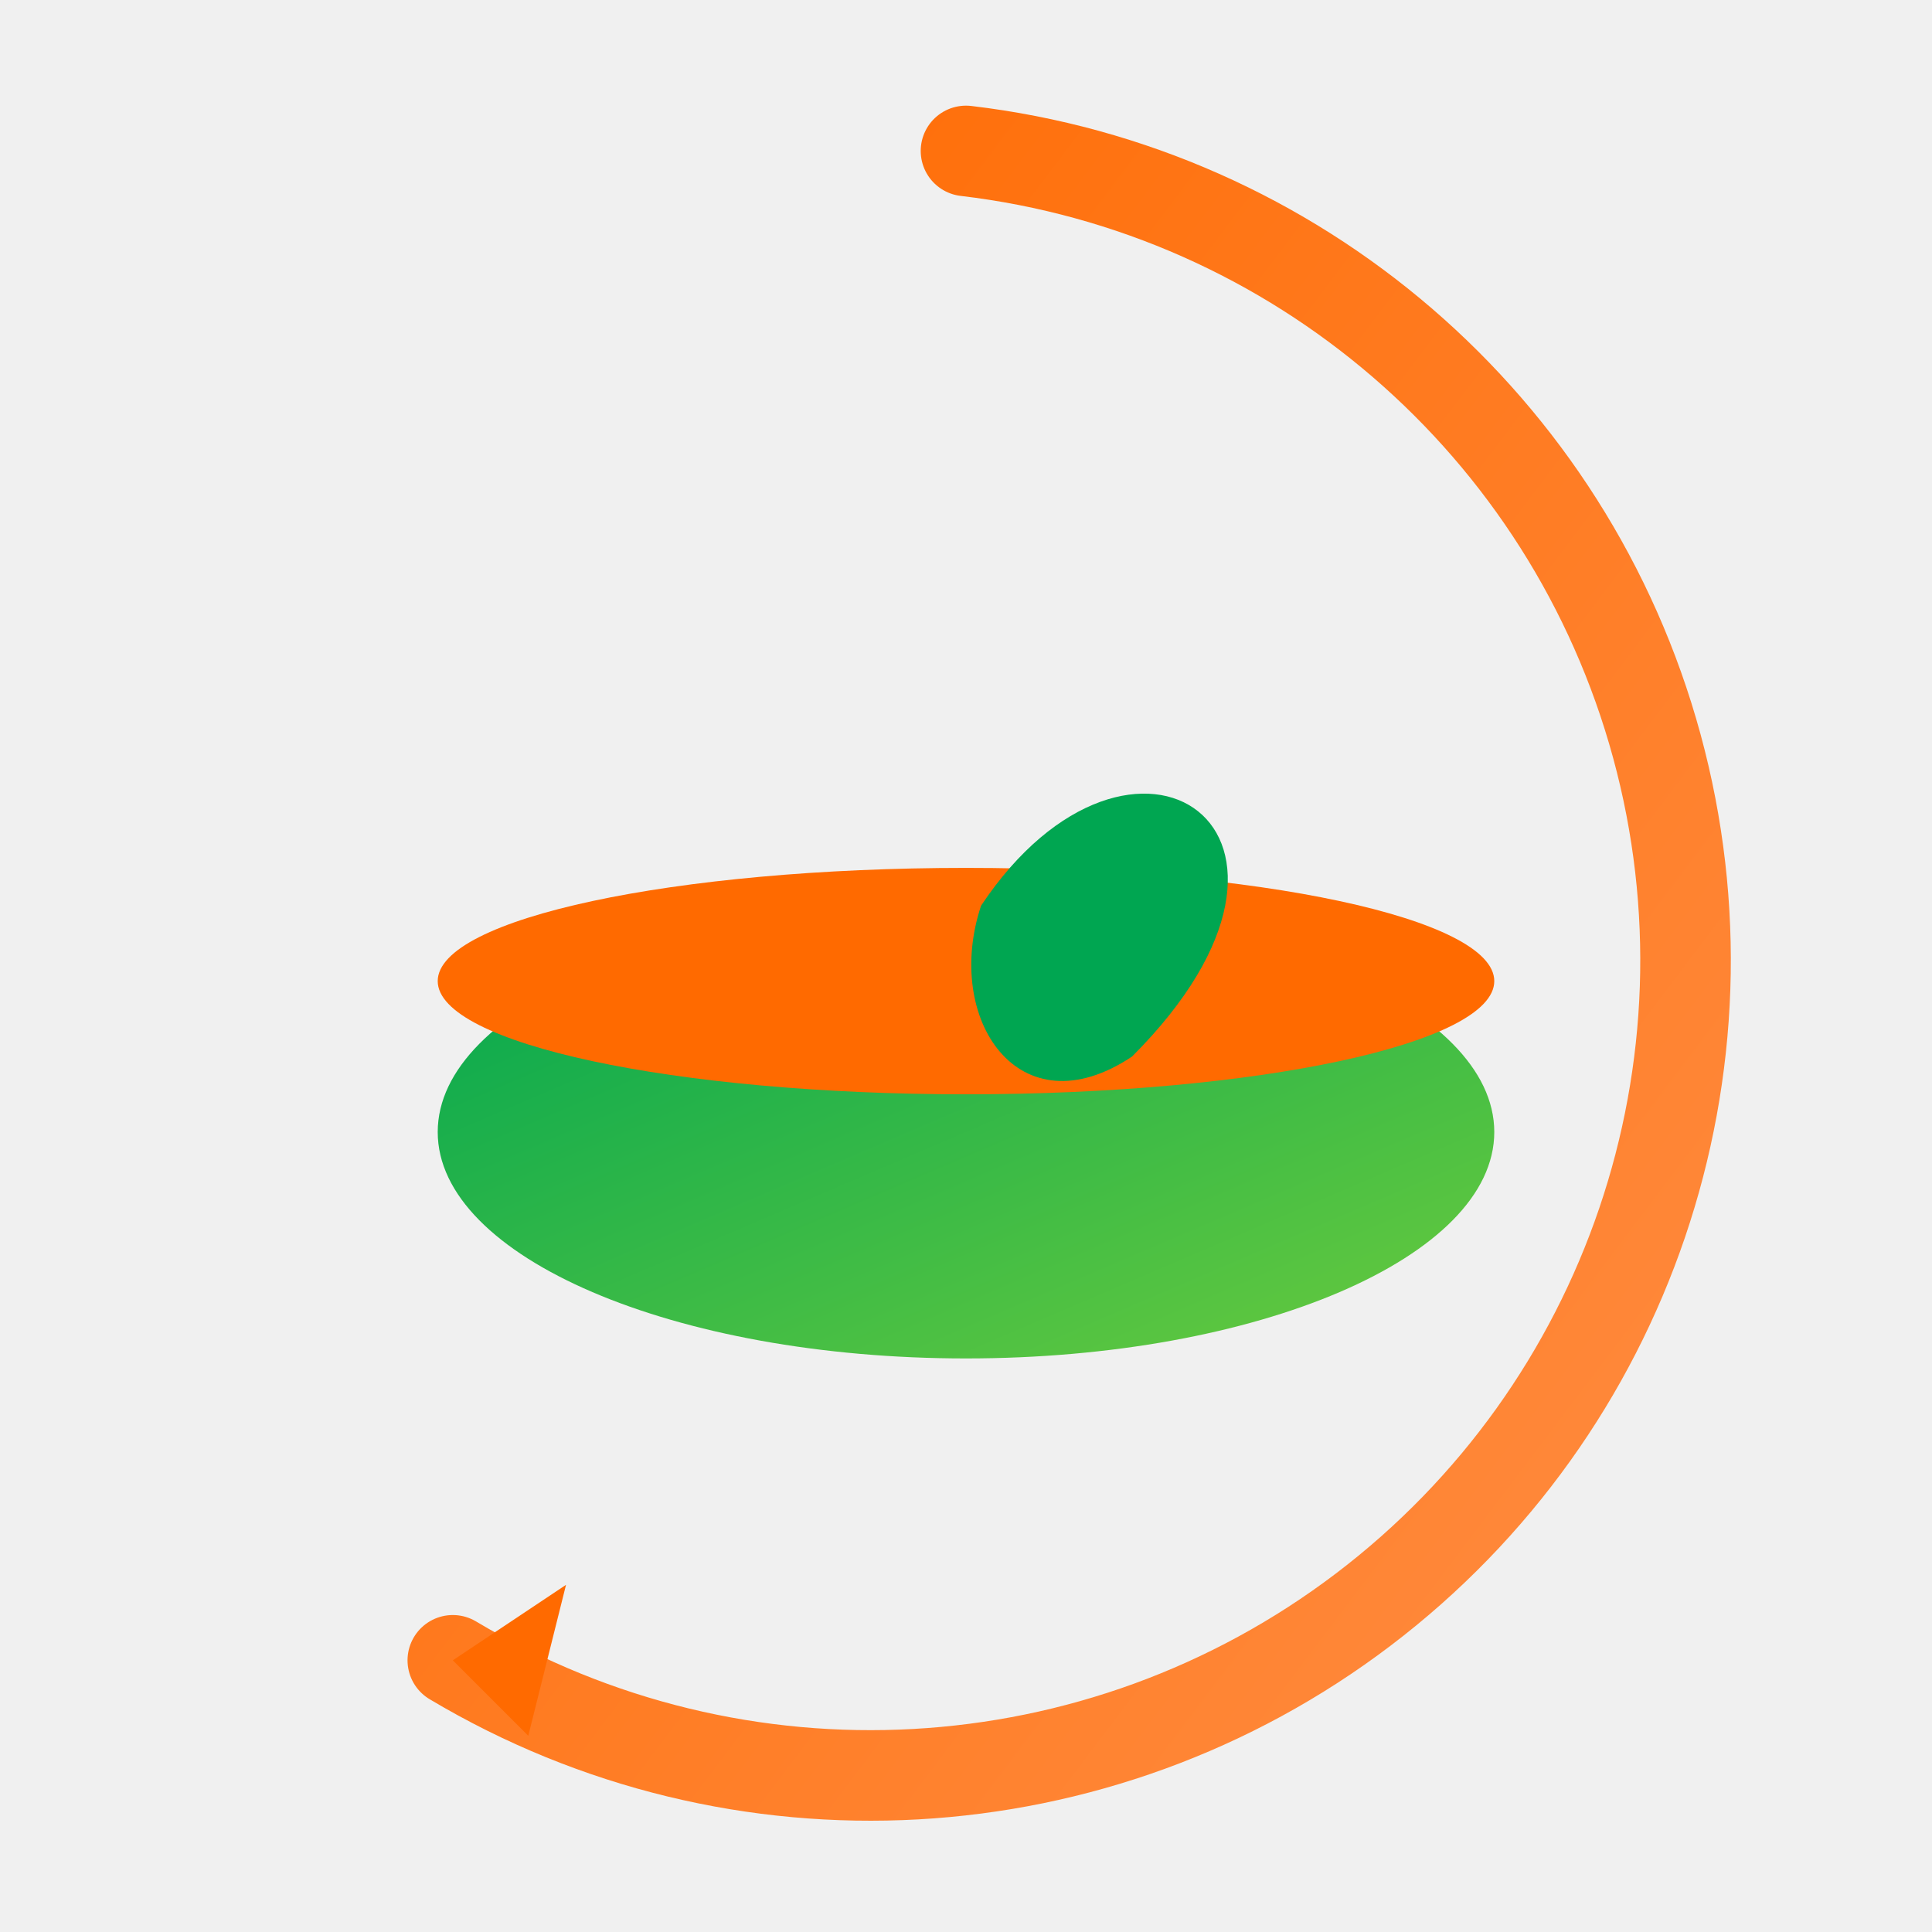
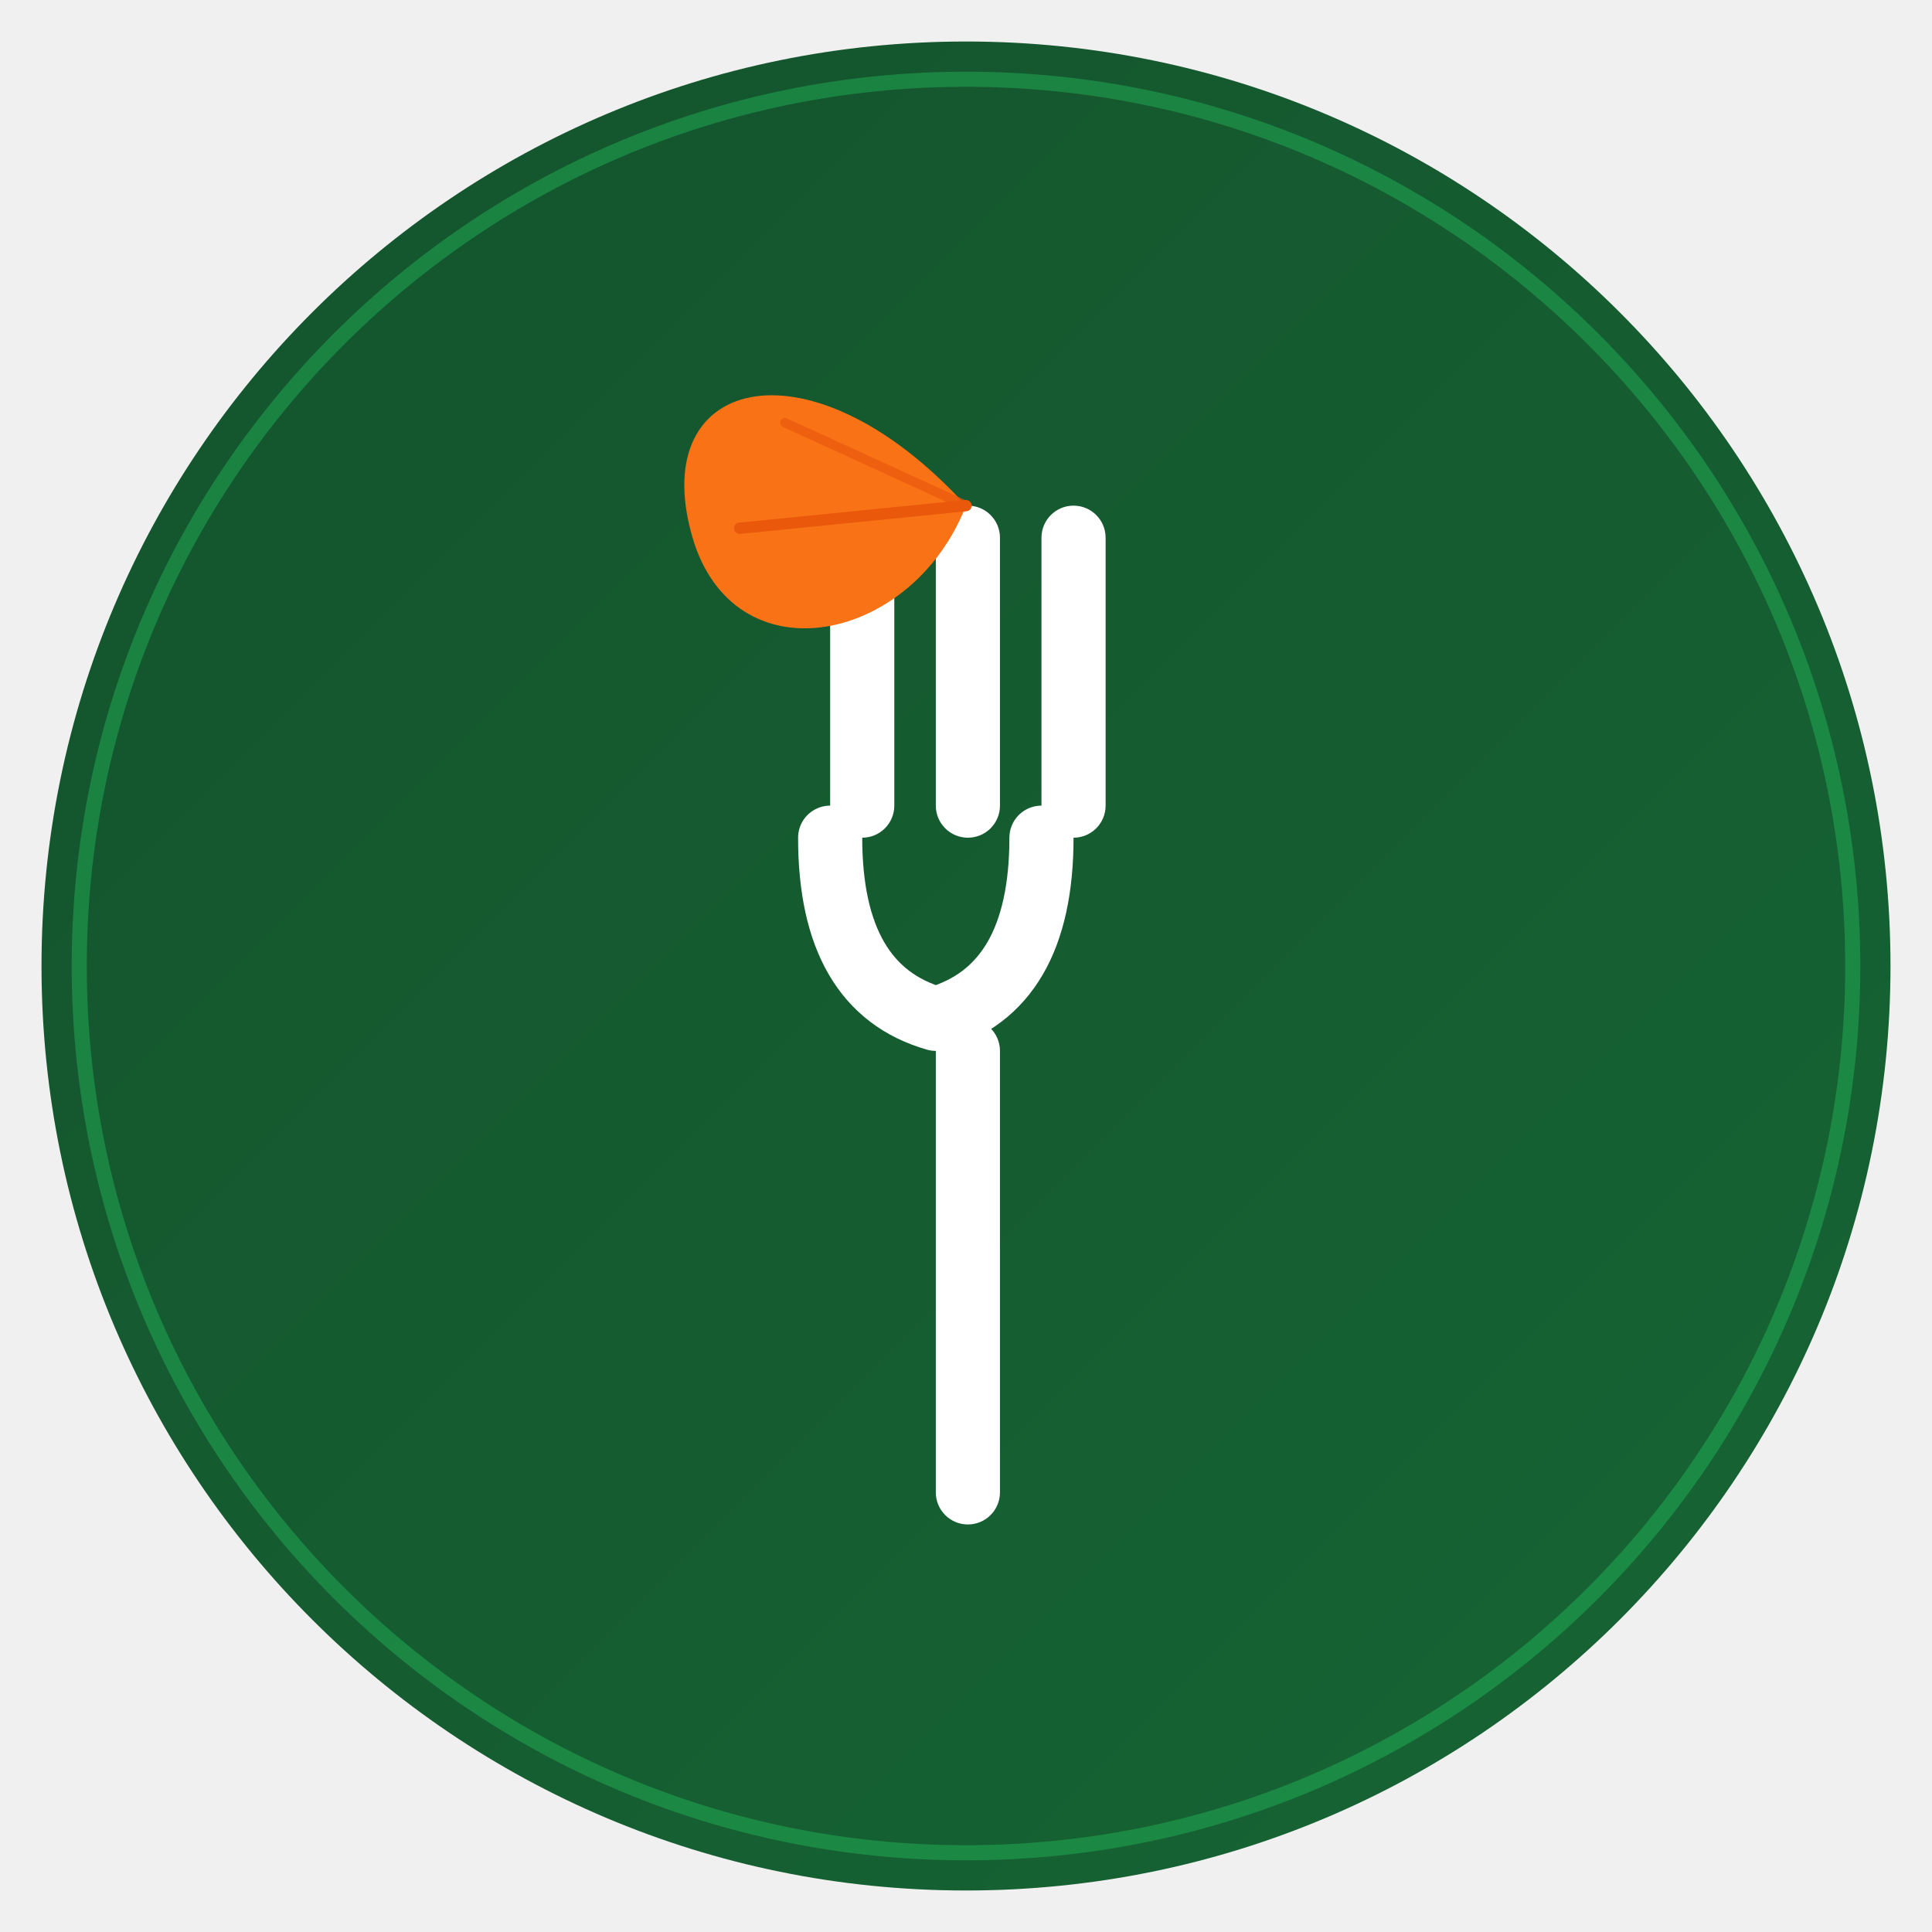
<svg xmlns="http://www.w3.org/2000/svg" width="512" height="512" viewBox="0 0 512 512">
  <defs>
-     <linearGradient id="gradGreen" x1="0%" y1="0%" x2="100%" y2="100%">
-       <stop offset="0%" stop-color="#00A651" />
-       <stop offset="100%" stop-color="#6BCB3D" />
-     </linearGradient>
-     <linearGradient id="gradOrange" x1="0%" y1="0%" x2="100%" y2="100%">
-       <stop offset="0%" stop-color="#FF6A00" />
-       <stop offset="100%" stop-color="#FF8C42" />
+     <linearGradient id="bg" x1="0%" y1="0%" x2="100%" y2="100%">
+       <stop offset="0%" stop-color="#14532d" />
+       <stop offset="100%" stop-color="#166534" />
    </linearGradient>
  </defs>
-   <path d="M256 40 A216 216 0 1 1 120 440" fill="none" stroke="url(#gradOrange)" stroke-width="24" stroke-linecap="round" />
-   <polygon points="120,440 150,420 140,460" fill="#FF6A00" />
-   <ellipse cx="256" cy="300" rx="140" ry="60" fill="url(#gradGreen)" />
-   <ellipse cx="256" cy="260" rx="140" ry="30" fill="#FF6A00" />
-   <path d="M260 240 C300 180, 360 220, 300 280 C270 300, 250 270, 260 240 Z" fill="#00A651" />
+   <circle cx="256" cy="256" r="245" fill="url(#bg)" />
+   <circle cx="256" cy="256" r="235" fill="none" stroke="#22c55e" stroke-width="4" opacity="0.4" />
+   <rect x="220" y="134" width="17" height="88" rx="8.5" fill="white" />
+   <rect x="248" y="134" width="17" height="88" rx="8.5" fill="white" />
+   <rect x="276" y="134" width="17" height="88" rx="8.5" fill="white" />
+   <path d="M220 222 Q220 262 248 270 Q276 262 276 222" fill="none" stroke="white" stroke-width="17" stroke-linecap="round" stroke-linejoin="round" />
+   <rect x="248" y="270" width="17" height="134" rx="8.5" fill="white" />
+   <path d="M256 134 C214 88 170 100 184 144 C196 180 242 170 256 134Z" fill="#f97316" />
+   <line x1="256" y1="134" x2="196" y2="140" stroke="#ea580c" stroke-width="3" stroke-linecap="round" />
+   <line x1="256" y1="134" x2="208" y2="112" stroke="#ea580c" stroke-width="2.5" stroke-linecap="round" opacity="0.7" />
</svg>
